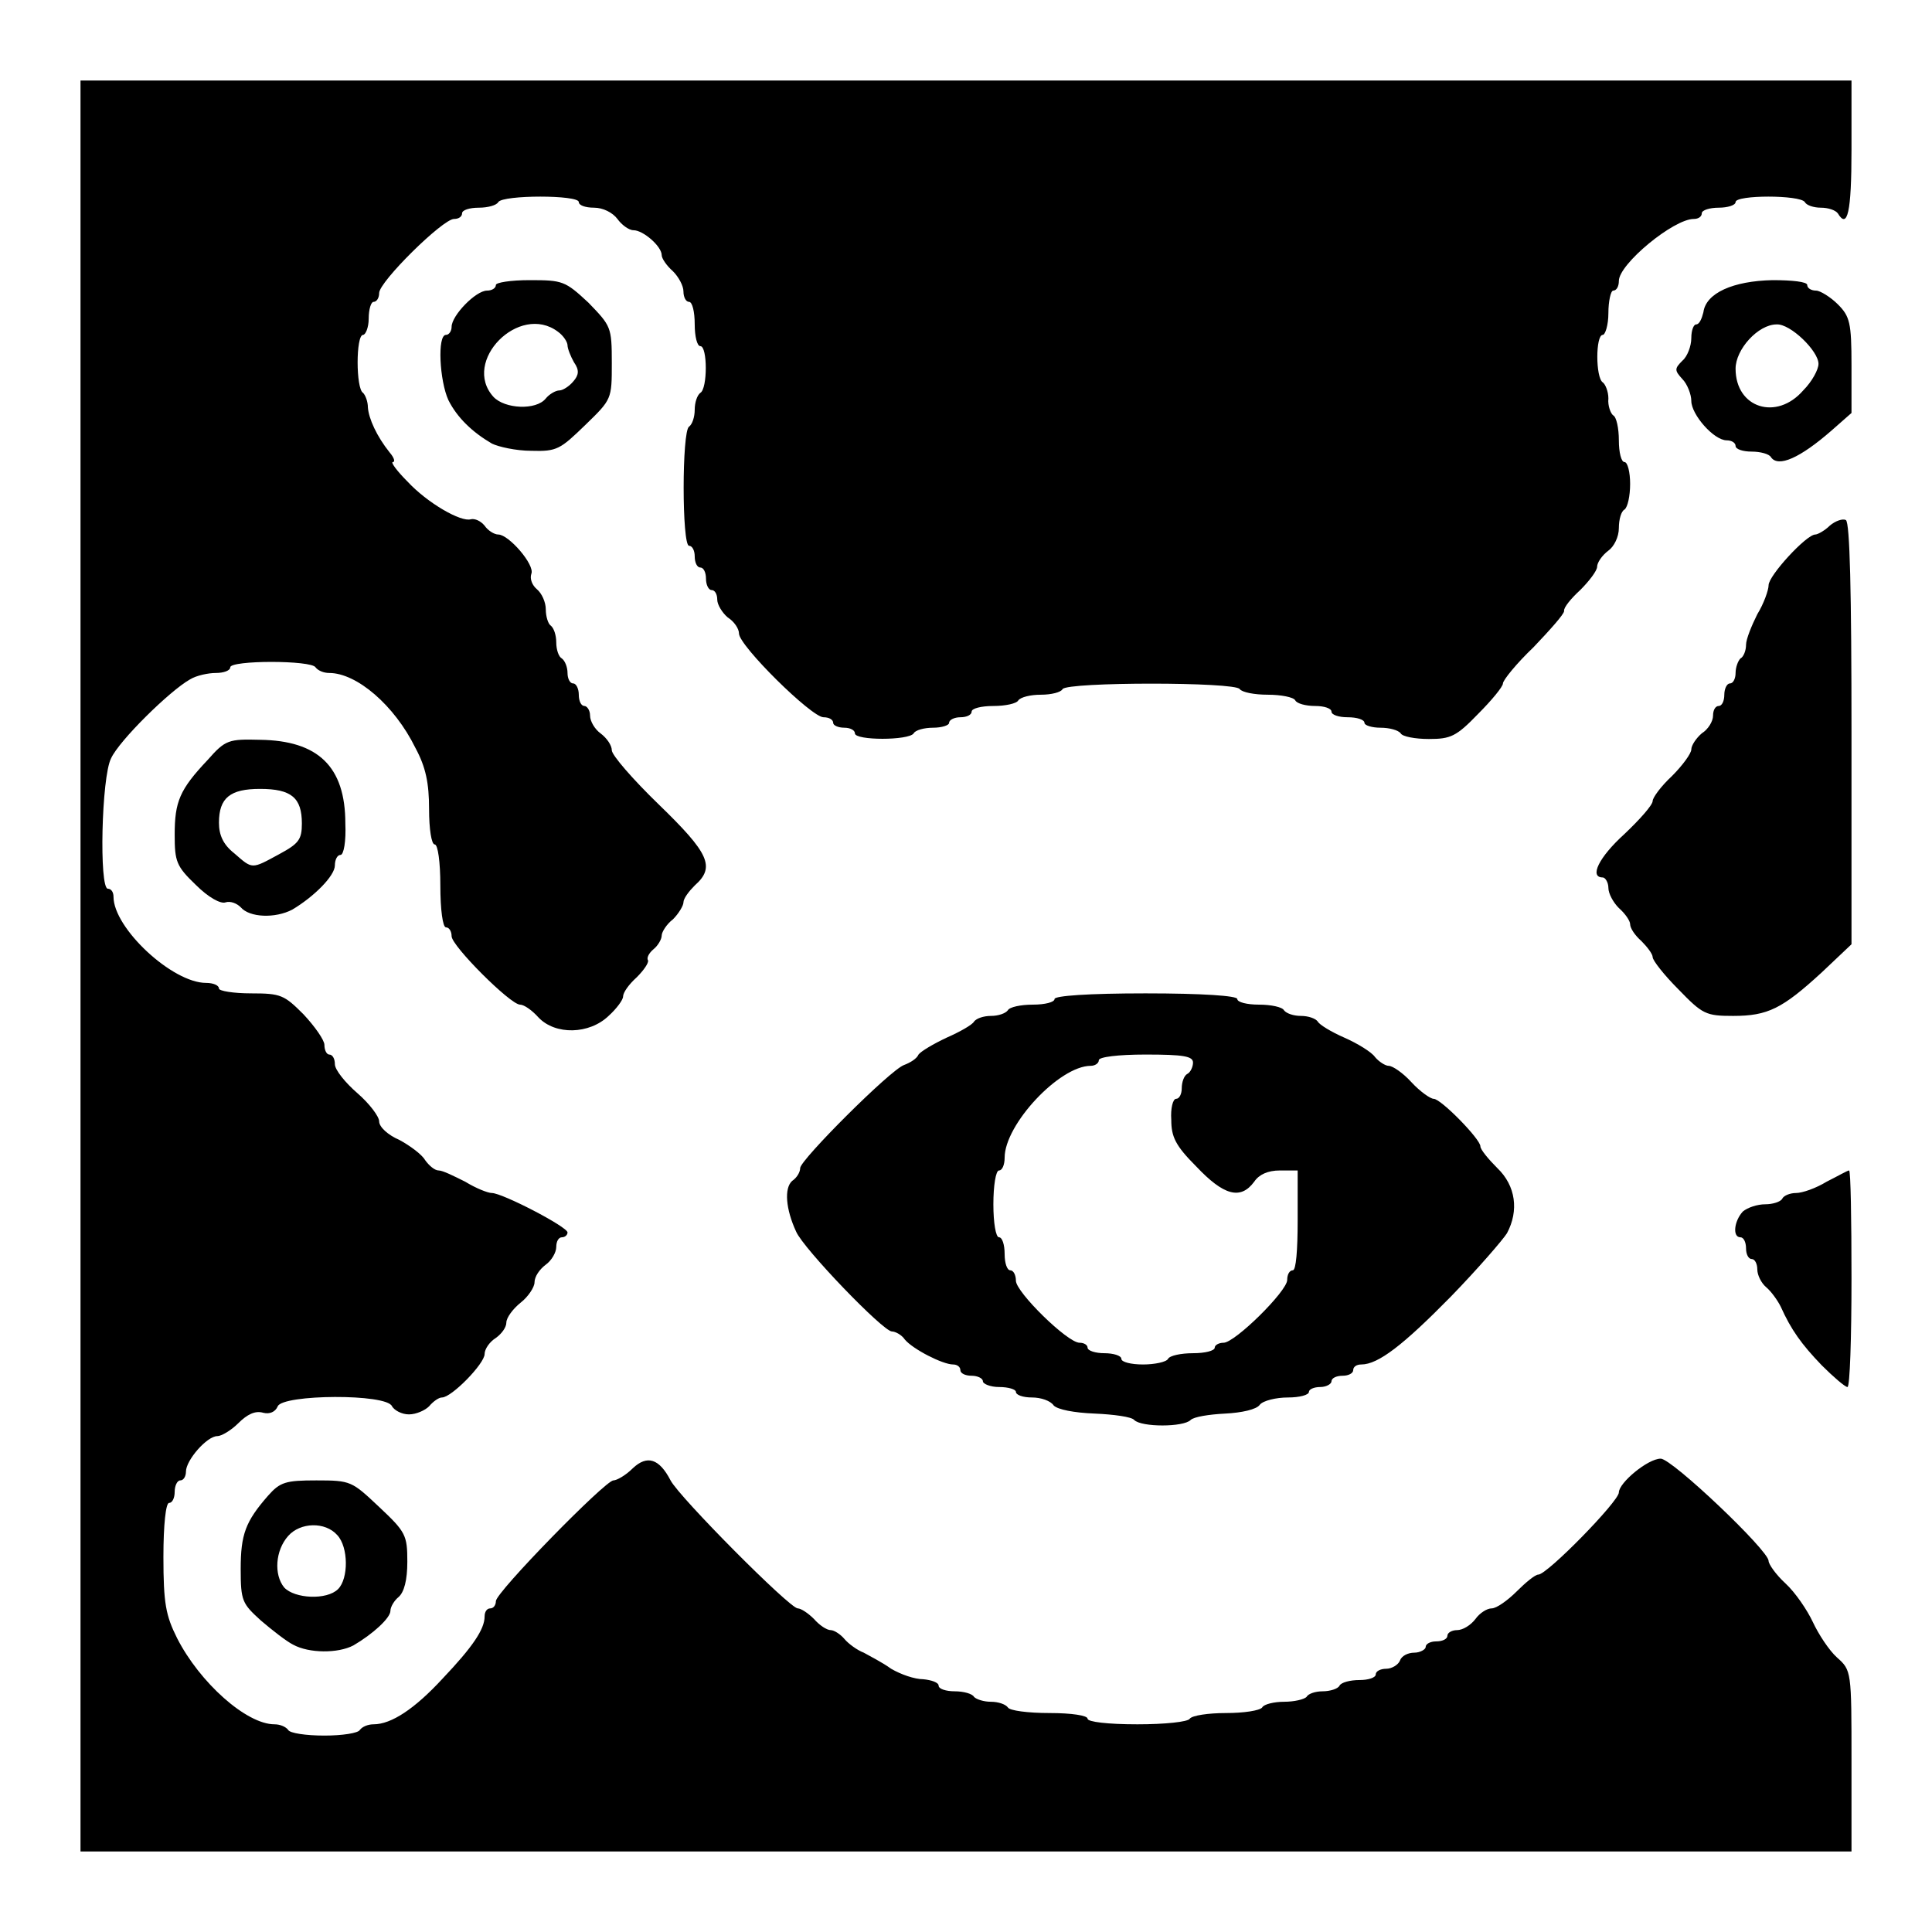
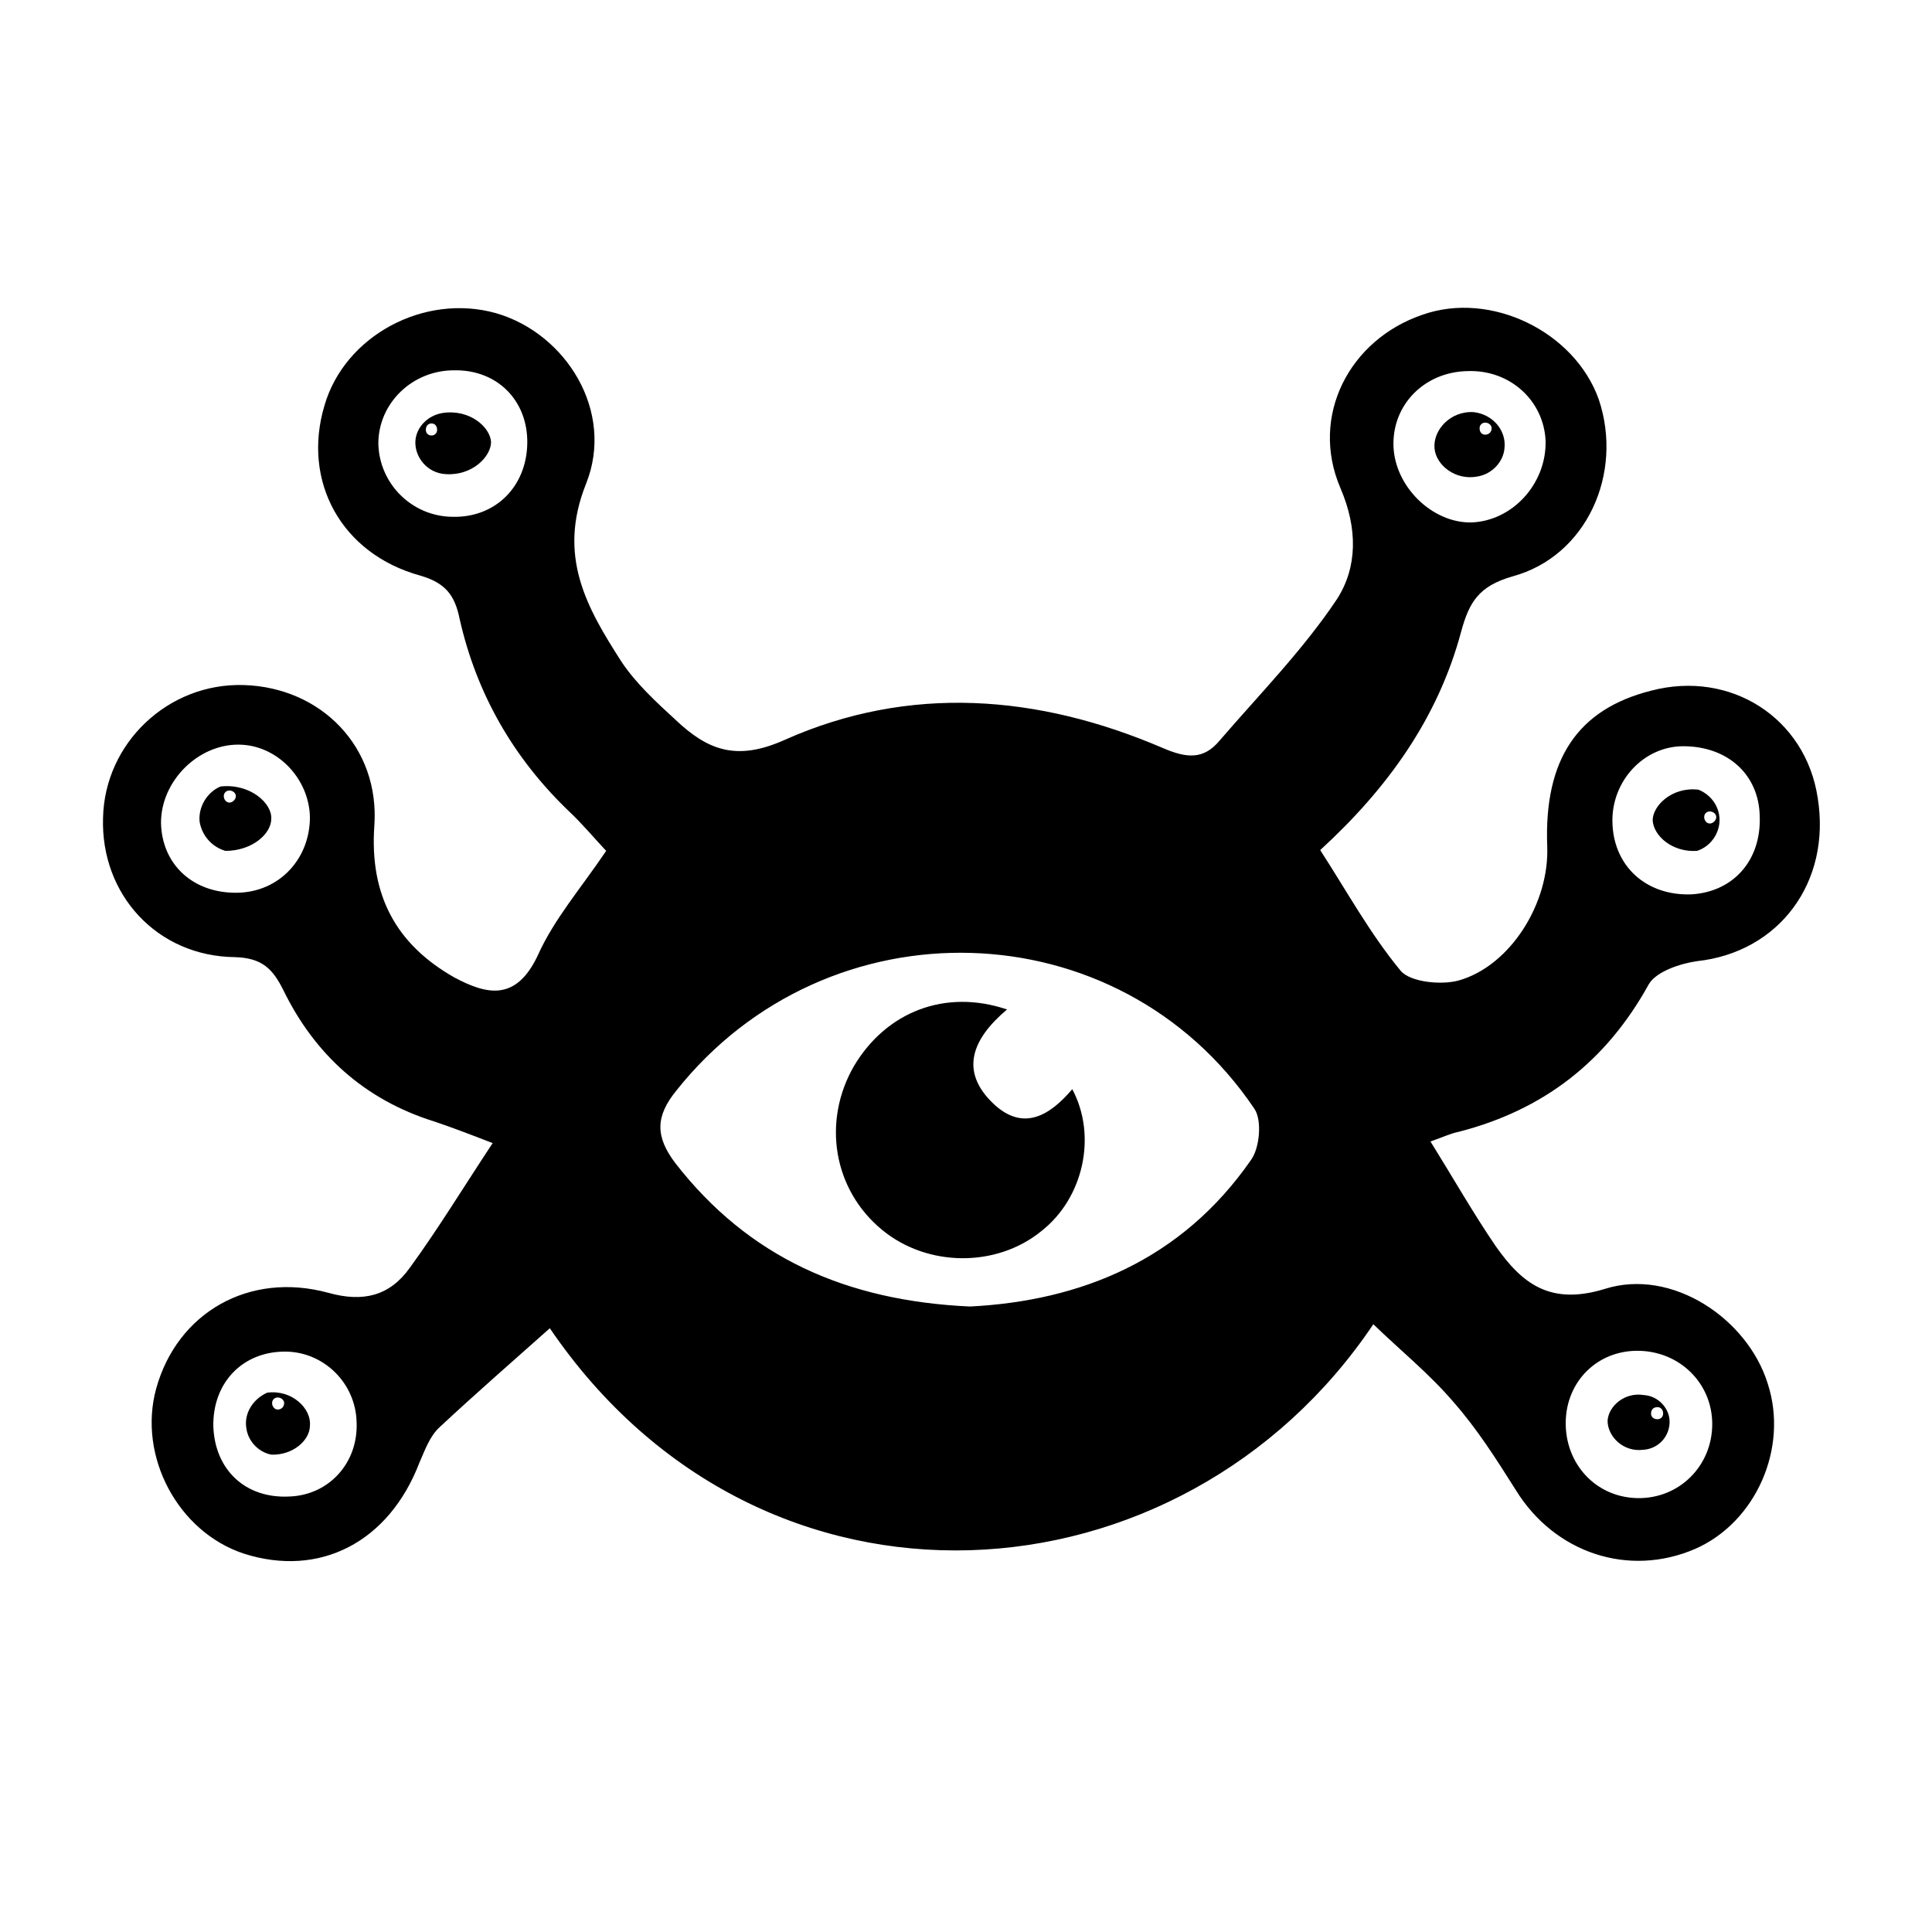
- <svg xmlns="http://www.w3.org/2000/svg" fill="currentColor" fill-rule="evenodd" height="1em" style="flex:none;line-height:1" viewBox="0 0 24 24" width="1em">
-   <path d="M1 12L1 1 12 1L23 1 23 1.86C23 2.64 22.95 2.85 22.83 2.65C22.8 2.61 22.71 2.58 22.62 2.58C22.53 2.58 22.44 2.55 22.42 2.51C22.36 2.42 21.56 2.42 21.56 2.51C21.56 2.55 21.46 2.58 21.35 2.58C21.24 2.58 21.14 2.61 21.14 2.65C21.14 2.69 21.1 2.72 21.04 2.72C20.79 2.72 20.11 3.28 20.11 3.49C20.11 3.56 20.08 3.61 20.04 3.61C20.01 3.61 19.98 3.74 19.98 3.89C19.98 4.04 19.94 4.16 19.91 4.16C19.82 4.16 19.82 4.69 19.91 4.75C19.94 4.77 19.98 4.86 19.98 4.95C19.97 5.04 20.01 5.14 20.04 5.16C20.08 5.18 20.11 5.32 20.11 5.47C20.11 5.62 20.14 5.74 20.18 5.74C20.22 5.74 20.25 5.87 20.25 6.01C20.25 6.16 20.22 6.3 20.18 6.33C20.14 6.35 20.11 6.45 20.11 6.56C20.11 6.67 20.05 6.79 19.98 6.84C19.9 6.9 19.84 6.99 19.84 7.04C19.84 7.09 19.74 7.22 19.63 7.33C19.52 7.43 19.42 7.55 19.43 7.59C19.43 7.63 19.25 7.83 19.05 8.04C18.84 8.24 18.67 8.45 18.67 8.49C18.67 8.53 18.53 8.7 18.36 8.87C18.09 9.15 18.02 9.18 17.75 9.18C17.58 9.18 17.42 9.15 17.4 9.11C17.37 9.07 17.26 9.04 17.15 9.04C17.04 9.04 16.95 9.01 16.95 8.98C16.95 8.94 16.86 8.91 16.74 8.91C16.63 8.91 16.54 8.88 16.54 8.84C16.54 8.8 16.45 8.77 16.34 8.77C16.22 8.77 16.11 8.74 16.09 8.7C16.07 8.66 15.91 8.63 15.75 8.63C15.58 8.63 15.43 8.6 15.4 8.56C15.35 8.47 13.26 8.47 13.2 8.56C13.18 8.6 13.06 8.63 12.93 8.63C12.8 8.63 12.68 8.66 12.65 8.7C12.63 8.74 12.49 8.77 12.34 8.77C12.19 8.77 12.07 8.8 12.07 8.84C12.07 8.88 12.01 8.91 11.93 8.91C11.86 8.91 11.79 8.94 11.79 8.98C11.79 9.01 11.7 9.04 11.59 9.04C11.48 9.04 11.37 9.07 11.35 9.11C11.29 9.2 10.62 9.2 10.62 9.11C10.62 9.07 10.56 9.04 10.49 9.04C10.41 9.04 10.35 9.01 10.35 8.98C10.35 8.94 10.3 8.91 10.23 8.91C10.08 8.91 9.18 8.02 9.18 7.87C9.18 7.81 9.12 7.72 9.04 7.67C8.97 7.61 8.91 7.51 8.91 7.45C8.91 7.38 8.88 7.33 8.84 7.33C8.8 7.33 8.77 7.26 8.77 7.19C8.77 7.11 8.74 7.05 8.7 7.05C8.66 7.05 8.63 6.99 8.63 6.91C8.63 6.84 8.6 6.78 8.56 6.78C8.47 6.78 8.47 5.35 8.56 5.3C8.6 5.27 8.63 5.18 8.63 5.09C8.63 5 8.66 4.91 8.7 4.88C8.79 4.83 8.79 4.3 8.7 4.3C8.66 4.3 8.63 4.18 8.63 4.03C8.63 3.87 8.6 3.75 8.56 3.75C8.52 3.75 8.49 3.69 8.49 3.62C8.49 3.55 8.43 3.44 8.36 3.37C8.28 3.3 8.22 3.21 8.22 3.17C8.22 3.06 7.99 2.86 7.87 2.86C7.81 2.86 7.72 2.79 7.67 2.72C7.61 2.64 7.49 2.58 7.38 2.58C7.27 2.58 7.19 2.55 7.19 2.51C7.19 2.42 6.25 2.42 6.19 2.51C6.17 2.55 6.06 2.58 5.95 2.58C5.83 2.58 5.74 2.61 5.74 2.65C5.74 2.69 5.7 2.72 5.64 2.72C5.5 2.72 4.71 3.5 4.71 3.64C4.71 3.7 4.68 3.75 4.64 3.75C4.61 3.75 4.58 3.84 4.58 3.96C4.58 4.07 4.54 4.16 4.51 4.16C4.42 4.16 4.42 4.83 4.51 4.88C4.54 4.91 4.57 4.99 4.57 5.06C4.58 5.2 4.68 5.42 4.84 5.62C4.9 5.69 4.91 5.74 4.88 5.74C4.85 5.74 4.93 5.85 5.06 5.98C5.31 6.25 5.73 6.49 5.85 6.45C5.9 6.44 5.97 6.47 6.02 6.53C6.06 6.59 6.14 6.64 6.19 6.64C6.32 6.64 6.65 7.02 6.6 7.13C6.58 7.19 6.61 7.27 6.67 7.32C6.73 7.37 6.78 7.48 6.78 7.57C6.78 7.66 6.81 7.75 6.84 7.77C6.88 7.8 6.91 7.89 6.91 7.98C6.91 8.07 6.94 8.16 6.98 8.18C7.02 8.21 7.05 8.29 7.05 8.36C7.05 8.43 7.08 8.49 7.12 8.49C7.16 8.49 7.19 8.56 7.19 8.63C7.19 8.71 7.22 8.77 7.26 8.77C7.29 8.77 7.33 8.82 7.33 8.89C7.33 8.96 7.39 9.06 7.46 9.11C7.54 9.17 7.6 9.26 7.6 9.32C7.6 9.38 7.86 9.68 8.18 9.99C8.81 10.6 8.89 10.77 8.63 11C8.56 11.07 8.49 11.16 8.49 11.21C8.49 11.25 8.43 11.35 8.36 11.42C8.28 11.48 8.22 11.58 8.22 11.62C8.22 11.67 8.17 11.75 8.12 11.79C8.06 11.84 8.03 11.9 8.05 11.93C8.06 11.96 8 12.05 7.91 12.14C7.81 12.23 7.74 12.33 7.74 12.38C7.74 12.42 7.66 12.53 7.56 12.62C7.32 12.85 6.9 12.86 6.69 12.64C6.61 12.55 6.51 12.48 6.46 12.48C6.34 12.48 5.61 11.75 5.61 11.63C5.61 11.57 5.58 11.52 5.54 11.52C5.5 11.52 5.47 11.3 5.47 11C5.47 10.71 5.44 10.49 5.4 10.49C5.36 10.49 5.33 10.3 5.33 10.05C5.33 9.73 5.29 9.53 5.16 9.29C4.9 8.76 4.43 8.36 4.09 8.36C4.02 8.36 3.95 8.33 3.92 8.29C3.87 8.2 2.86 8.2 2.86 8.29C2.86 8.33 2.78 8.36 2.68 8.36C2.59 8.36 2.44 8.39 2.36 8.44C2.11 8.58 1.48 9.2 1.38 9.42C1.26 9.65 1.23 11.04 1.34 11.04C1.38 11.04 1.41 11.08 1.41 11.14C1.41 11.53 2.14 12.21 2.56 12.21C2.65 12.21 2.72 12.24 2.72 12.28C2.72 12.31 2.9 12.34 3.12 12.34C3.49 12.34 3.53 12.36 3.77 12.6C3.91 12.75 4.03 12.92 4.03 12.98C4.03 13.05 4.06 13.1 4.09 13.1C4.13 13.1 4.16 13.15 4.16 13.22C4.16 13.29 4.29 13.45 4.44 13.58C4.59 13.71 4.71 13.87 4.71 13.93C4.71 14 4.82 14.1 4.96 14.16C5.09 14.23 5.24 14.34 5.28 14.41C5.33 14.48 5.4 14.54 5.45 14.54C5.5 14.54 5.64 14.61 5.78 14.68C5.91 14.76 6.06 14.82 6.11 14.82C6.24 14.82 7.05 15.24 7.05 15.31C7.05 15.34 7.02 15.37 6.98 15.37C6.94 15.37 6.91 15.42 6.91 15.49C6.91 15.56 6.85 15.66 6.78 15.71C6.7 15.77 6.64 15.86 6.64 15.93C6.64 15.99 6.56 16.11 6.47 16.18C6.37 16.26 6.29 16.37 6.29 16.43C6.29 16.49 6.23 16.57 6.16 16.62C6.08 16.67 6.02 16.76 6.02 16.82C6.02 16.94 5.61 17.36 5.49 17.36C5.45 17.36 5.38 17.41 5.33 17.47C5.28 17.52 5.17 17.57 5.08 17.57C4.99 17.57 4.9 17.52 4.87 17.47C4.81 17.31 3.51 17.32 3.45 17.47C3.42 17.54 3.35 17.57 3.27 17.55C3.17 17.52 3.07 17.57 2.96 17.68C2.87 17.77 2.75 17.84 2.7 17.84C2.57 17.84 2.31 18.14 2.31 18.28C2.31 18.34 2.28 18.39 2.24 18.39C2.2 18.39 2.17 18.46 2.17 18.53C2.17 18.61 2.14 18.67 2.1 18.67C2.06 18.67 2.03 18.94 2.03 19.34C2.03 19.92 2.06 20.07 2.2 20.35C2.48 20.9 3.06 21.42 3.41 21.42C3.48 21.42 3.55 21.45 3.58 21.49C3.6 21.53 3.8 21.56 4.03 21.56C4.25 21.56 4.45 21.53 4.47 21.49C4.5 21.45 4.57 21.42 4.64 21.42C4.86 21.42 5.15 21.23 5.5 20.85C5.87 20.46 6.02 20.24 6.02 20.08C6.02 20.02 6.05 19.98 6.09 19.98C6.13 19.98 6.16 19.94 6.16 19.89C6.16 19.78 7.52 18.39 7.62 18.39C7.66 18.39 7.77 18.33 7.86 18.24C8.04 18.07 8.19 18.12 8.33 18.39C8.44 18.6 9.81 19.98 9.91 19.98C9.95 19.98 10.04 20.04 10.11 20.11C10.18 20.19 10.27 20.25 10.32 20.25C10.36 20.25 10.44 20.3 10.49 20.36C10.54 20.42 10.65 20.5 10.73 20.53C10.8 20.57 10.96 20.65 11.07 20.73C11.19 20.8 11.36 20.86 11.47 20.86C11.57 20.87 11.66 20.9 11.66 20.94C11.66 20.98 11.75 21.01 11.86 21.01C11.97 21.01 12.08 21.04 12.1 21.08C12.13 21.11 12.22 21.14 12.31 21.14C12.4 21.14 12.49 21.17 12.52 21.21C12.54 21.25 12.77 21.28 13.04 21.28C13.31 21.28 13.51 21.31 13.51 21.35C13.51 21.39 13.76 21.42 14.13 21.42C14.47 21.42 14.76 21.39 14.78 21.35C14.81 21.31 15.01 21.28 15.23 21.28C15.45 21.28 15.65 21.25 15.68 21.21C15.7 21.17 15.83 21.14 15.95 21.14C16.08 21.14 16.2 21.11 16.23 21.08C16.25 21.04 16.34 21.01 16.43 21.01C16.52 21.01 16.62 20.98 16.64 20.94C16.66 20.9 16.77 20.87 16.89 20.87C17 20.87 17.09 20.84 17.09 20.8C17.09 20.76 17.15 20.73 17.22 20.73C17.29 20.73 17.37 20.68 17.39 20.63C17.41 20.57 17.49 20.53 17.57 20.53C17.64 20.53 17.71 20.49 17.71 20.46C17.71 20.42 17.77 20.39 17.84 20.39C17.92 20.39 17.98 20.36 17.98 20.32C17.98 20.28 18.04 20.25 18.1 20.25C18.17 20.25 18.27 20.19 18.33 20.11C18.38 20.04 18.47 19.98 18.53 19.98C18.59 19.98 18.73 19.88 18.84 19.77C18.95 19.66 19.07 19.56 19.11 19.56C19.22 19.56 20.11 18.65 20.11 18.54C20.11 18.42 20.47 18.12 20.63 18.12C20.77 18.12 21.97 19.26 21.97 19.39C21.97 19.43 22.06 19.56 22.18 19.67C22.3 19.78 22.45 20 22.52 20.15C22.59 20.3 22.72 20.5 22.82 20.59C23 20.75 23 20.76 23 21.88L23 23 12 23L1 23 1 12ZM3.64 20.43C3.56 20.39 3.38 20.25 3.24 20.13C3.01 19.92 2.99 19.89 2.99 19.49C2.99 19.06 3.05 18.9 3.33 18.58C3.48 18.41 3.55 18.39 3.93 18.39C4.36 18.39 4.37 18.4 4.71 18.72C5.04 19.03 5.06 19.07 5.06 19.4C5.06 19.63 5.02 19.78 4.95 19.84C4.9 19.88 4.85 19.96 4.85 20.01C4.85 20.1 4.63 20.3 4.39 20.44C4.2 20.54 3.84 20.54 3.64 20.43ZM4.2 19.74C4.33 19.61 4.33 19.22 4.19 19.07C4.04 18.9 3.73 18.91 3.58 19.08C3.42 19.26 3.4 19.56 3.53 19.72C3.66 19.86 4.06 19.88 4.2 19.74ZM14.09 17.64C14.06 17.6 13.83 17.57 13.6 17.56C13.34 17.55 13.14 17.51 13.09 17.46C13.05 17.4 12.93 17.36 12.82 17.36C12.71 17.36 12.62 17.33 12.62 17.29C12.62 17.26 12.53 17.23 12.41 17.23C12.3 17.23 12.21 17.19 12.21 17.16C12.21 17.12 12.14 17.09 12.07 17.09C11.99 17.09 11.93 17.06 11.93 17.02C11.93 16.98 11.89 16.95 11.84 16.95C11.71 16.95 11.34 16.76 11.24 16.64C11.2 16.58 11.12 16.54 11.08 16.54C10.97 16.54 9.98 15.51 9.89 15.3C9.76 15.02 9.74 14.76 9.84 14.67C9.9 14.63 9.94 14.56 9.94 14.51C9.94 14.41 11.06 13.29 11.23 13.23C11.31 13.2 11.39 13.15 11.41 13.1C11.44 13.06 11.59 12.97 11.76 12.89C11.92 12.82 12.08 12.73 12.1 12.69C12.13 12.65 12.22 12.62 12.31 12.62C12.4 12.62 12.49 12.59 12.52 12.55C12.54 12.51 12.68 12.48 12.83 12.48C12.98 12.48 13.1 12.45 13.1 12.41C13.1 12.37 13.52 12.34 14.23 12.34C14.94 12.34 15.37 12.37 15.37 12.41C15.37 12.45 15.49 12.48 15.64 12.48C15.79 12.48 15.93 12.51 15.95 12.55C15.98 12.59 16.07 12.62 16.16 12.62C16.25 12.62 16.34 12.65 16.37 12.69C16.39 12.73 16.54 12.82 16.7 12.89C16.86 12.96 17.04 13.07 17.08 13.13C17.13 13.19 17.21 13.24 17.25 13.24C17.3 13.24 17.43 13.33 17.53 13.44C17.64 13.56 17.77 13.65 17.81 13.65C17.9 13.65 18.39 14.15 18.39 14.24C18.39 14.28 18.49 14.4 18.6 14.51C18.83 14.73 18.87 15.04 18.72 15.32C18.67 15.4 18.36 15.76 18.02 16.11C17.43 16.71 17.12 16.95 16.91 16.95C16.85 16.95 16.81 16.98 16.81 17.02C16.81 17.06 16.75 17.09 16.68 17.09C16.6 17.09 16.54 17.12 16.54 17.16C16.54 17.19 16.48 17.23 16.4 17.23C16.32 17.23 16.26 17.26 16.26 17.29C16.26 17.33 16.14 17.36 16 17.36C15.85 17.36 15.69 17.4 15.65 17.45C15.61 17.51 15.42 17.55 15.22 17.56C15.02 17.57 14.83 17.6 14.79 17.64C14.7 17.73 14.18 17.73 14.09 17.64ZM22.63 16.96C22.38 16.7 22.25 16.52 22.12 16.23C22.08 16.15 22 16.04 21.94 15.99C21.88 15.94 21.83 15.84 21.83 15.77C21.83 15.7 21.8 15.64 21.76 15.64C21.72 15.64 21.69 15.58 21.69 15.51C21.69 15.43 21.66 15.37 21.62 15.37C21.52 15.37 21.54 15.17 21.65 15.05C21.71 15 21.83 14.96 21.93 14.96C22.02 14.96 22.12 14.93 22.14 14.89C22.16 14.85 22.24 14.82 22.31 14.82C22.39 14.82 22.56 14.76 22.69 14.68C22.83 14.61 22.95 14.54 22.97 14.54C22.99 14.54 23 15.15 23 15.88C23 16.62 22.98 17.23 22.95 17.23C22.92 17.23 22.77 17.1 22.63 16.96ZM14.51 16.88C14.53 16.84 14.67 16.81 14.82 16.81C14.97 16.81 15.09 16.78 15.09 16.74C15.09 16.71 15.14 16.68 15.2 16.68C15.34 16.68 15.99 16.04 15.99 15.9C15.99 15.83 16.02 15.78 16.06 15.78C16.1 15.78 16.12 15.53 16.12 15.16L16.12 14.54 15.9 14.54C15.75 14.54 15.64 14.59 15.58 14.68C15.41 14.91 15.2 14.85 14.86 14.49C14.6 14.23 14.55 14.12 14.55 13.91C14.54 13.77 14.57 13.65 14.61 13.65C14.65 13.65 14.68 13.59 14.68 13.52C14.68 13.44 14.71 13.36 14.75 13.34C14.79 13.32 14.82 13.25 14.82 13.2C14.82 13.12 14.7 13.1 14.23 13.1C13.89 13.1 13.65 13.13 13.65 13.17C13.65 13.21 13.6 13.24 13.55 13.24C13.16 13.24 12.48 13.97 12.48 14.38C12.48 14.47 12.45 14.54 12.41 14.54C12.37 14.54 12.34 14.73 12.34 14.96C12.34 15.19 12.37 15.37 12.41 15.37C12.45 15.37 12.48 15.46 12.48 15.58C12.48 15.69 12.51 15.78 12.55 15.78C12.59 15.78 12.62 15.84 12.62 15.91C12.62 16.05 13.26 16.68 13.41 16.68C13.47 16.68 13.51 16.71 13.51 16.74C13.51 16.78 13.61 16.81 13.72 16.81C13.83 16.81 13.93 16.84 13.93 16.88C13.93 16.92 14.05 16.95 14.2 16.95C14.34 16.95 14.49 16.92 14.51 16.88ZM20.85 12.29C20.67 12.11 20.53 11.93 20.53 11.89C20.53 11.85 20.46 11.76 20.39 11.69C20.31 11.62 20.25 11.53 20.25 11.48C20.25 11.44 20.19 11.35 20.11 11.28C20.04 11.21 19.98 11.1 19.98 11.03C19.98 10.96 19.94 10.9 19.91 10.9C19.74 10.9 19.86 10.65 20.18 10.36C20.37 10.18 20.53 10 20.53 9.95C20.53 9.91 20.63 9.77 20.77 9.64C20.9 9.51 21.01 9.36 21.01 9.31C21.01 9.26 21.07 9.17 21.14 9.11C21.22 9.06 21.28 8.96 21.28 8.89C21.28 8.82 21.31 8.77 21.35 8.77C21.39 8.77 21.42 8.71 21.42 8.63C21.42 8.56 21.45 8.49 21.49 8.49C21.53 8.49 21.56 8.43 21.56 8.36C21.56 8.29 21.59 8.21 21.62 8.18C21.66 8.16 21.69 8.08 21.69 8.01C21.69 7.94 21.76 7.77 21.83 7.63C21.91 7.5 21.97 7.33 21.97 7.27C21.97 7.15 22.44 6.64 22.55 6.64C22.58 6.64 22.67 6.59 22.73 6.53C22.8 6.47 22.89 6.44 22.93 6.46C22.98 6.49 23 7.35 23 9.12L23 11.73 22.63 12.08C22.14 12.53 21.96 12.62 21.53 12.62C21.19 12.62 21.15 12.6 20.85 12.29ZM2.99 11.27C2.94 11.22 2.86 11.19 2.8 11.21C2.74 11.23 2.59 11.15 2.43 10.99C2.19 10.76 2.17 10.7 2.17 10.37C2.17 9.96 2.23 9.81 2.58 9.44C2.8 9.19 2.84 9.18 3.23 9.19C3.95 9.2 4.29 9.52 4.29 10.23C4.3 10.45 4.27 10.62 4.23 10.62C4.19 10.62 4.16 10.68 4.16 10.75C4.16 10.88 3.9 11.14 3.63 11.3C3.42 11.41 3.1 11.4 2.99 11.27ZM3.47 10.61C3.71 10.48 3.75 10.43 3.75 10.23C3.75 9.91 3.62 9.8 3.23 9.8C2.86 9.8 2.72 9.91 2.72 10.22C2.72 10.37 2.77 10.49 2.91 10.6C3.14 10.8 3.12 10.8 3.47 10.61ZM22 5.68C21.98 5.64 21.87 5.61 21.76 5.61C21.65 5.61 21.56 5.58 21.56 5.54C21.56 5.5 21.51 5.47 21.45 5.47C21.29 5.47 21.01 5.15 21.01 4.98C21.01 4.9 20.96 4.77 20.9 4.71C20.8 4.6 20.8 4.58 20.9 4.48C20.96 4.43 21.01 4.3 21.01 4.2C21.01 4.1 21.04 4.03 21.07 4.03C21.11 4.03 21.14 3.96 21.16 3.88C21.19 3.64 21.53 3.49 22.02 3.48C22.26 3.48 22.45 3.5 22.45 3.54C22.45 3.58 22.5 3.61 22.56 3.61C22.61 3.61 22.74 3.69 22.83 3.78C22.98 3.93 23 4.01 23 4.54L23 5.13 22.75 5.35C22.36 5.69 22.09 5.81 22 5.68ZM6.11 5.51C5.87 5.37 5.68 5.19 5.57 4.97C5.46 4.73 5.43 4.16 5.54 4.16C5.58 4.16 5.61 4.11 5.61 4.06C5.61 3.92 5.91 3.61 6.05 3.61C6.11 3.61 6.16 3.58 6.16 3.54C6.16 3.51 6.34 3.48 6.58 3.48C6.99 3.48 7.02 3.49 7.31 3.76C7.59 4.05 7.6 4.06 7.6 4.51C7.6 4.96 7.6 4.96 7.27 5.28C6.96 5.58 6.92 5.61 6.6 5.6C6.41 5.6 6.19 5.55 6.11 5.51ZM6.78 4.95C6.82 4.9 6.9 4.85 6.95 4.85C6.99 4.85 7.07 4.8 7.12 4.74C7.19 4.66 7.2 4.6 7.13 4.5C7.09 4.43 7.05 4.33 7.05 4.29C7.05 4.25 7 4.17 6.93 4.12C6.45 3.76 5.73 4.49 6.13 4.93C6.27 5.08 6.66 5.1 6.78 4.95ZM22.4 4.85C22.51 4.74 22.59 4.59 22.59 4.52C22.59 4.36 22.24 4.02 22.07 4.03C21.84 4.03 21.56 4.34 21.56 4.58C21.56 5.07 22.07 5.23 22.4 4.85Z" />
+ <svg xmlns="http://www.w3.org/2000/svg" viewBox="0 0 24 24" fill="currentColor" fill-rule="evenodd">
+   <path d="M20.48 12.23C20.57 12.07 20.87 11.97 21.08 11.94C22.1 11.83 22.75 10.96 22.58 9.91C22.43 8.92 21.5 8.32 20.51 8.58C19.6 8.81 19.18 9.43 19.22 10.51C19.25 11.22 18.76 12 18.12 12.18C17.9 12.24 17.52 12.2 17.4 12.06C17.02 11.6 16.73 11.07 16.4 10.56C17.23 9.8 17.86 8.93 18.15 7.85C18.25 7.48 18.37 7.28 18.79 7.16C19.71 6.91 20.17 5.88 19.86 4.96C19.56 4.12 18.52 3.61 17.67 3.91C16.76 4.22 16.27 5.17 16.65 6.06C16.87 6.57 16.86 7.05 16.61 7.44C16.19 8.07 15.65 8.62 15.15 9.2C14.95 9.44 14.74 9.42 14.44 9.29C12.9 8.63 11.3 8.5 9.75 9.19C9.15 9.46 8.79 9.32 8.39 8.94C8.15 8.72 7.9 8.49 7.72 8.22C7.29 7.55 6.92 6.91 7.28 6.01S7.03 4.14 6.16 3.89C5.27 3.64 4.28 4.17 4.03 5.04C3.75 5.98 4.24 6.88 5.22 7.15C5.53 7.24 5.65 7.39 5.71 7.69C5.92 8.62 6.38 9.42 7.07 10.08C7.23 10.23 7.38 10.41 7.53 10.57C7.22 11.03 6.88 11.42 6.68 11.87C6.41 12.44 6.05 12.36 5.64 12.14C4.92 11.73 4.59 11.12 4.65 10.26C4.72 9.28 3.99 8.54 3.03 8.51C2.09 8.48 1.3 9.23 1.28 10.16C1.25 11.11 1.95 11.88 2.92 11.89C3.26 11.9 3.39 12.04 3.52 12.3C3.91 13.1 4.53 13.66 5.39 13.93C5.6 14 5.81 14.08 6.12 14.2C5.75 14.76 5.44 15.27 5.09 15.75C4.84 16.1 4.51 16.18 4.08 16.06C3.09 15.79 2.2 16.31 1.94 17.25C1.71 18.09 2.21 19.03 3.03 19.3C3.97 19.6 4.83 19.16 5.21 18.17C5.28 18.01 5.34 17.84 5.46 17.73C5.91 17.31 6.37 16.91 6.83 16.5C9.48 20.39 14.69 19.98 17.06 16.45C17.39 16.77 17.75 17.06 18.05 17.41C18.35 17.75 18.59 18.13 18.83 18.51C19.31 19.29 20.23 19.6 21.06 19.24C21.81 18.91 22.22 17.99 21.96 17.19C21.71 16.38 20.77 15.75 19.94 16.01C19.26 16.22 18.91 15.95 18.58 15.48C18.3 15.07 18.05 14.63 17.77 14.18C17.94 14.12 18.02 14.08 18.12 14.06C19.17 13.79 19.95 13.19 20.48 12.23ZM20.91 9.27C21.46 9.27 21.85 9.62 21.86 10.14C21.88 10.69 21.53 11.08 21.01 11.11C20.45 11.13 20.04 10.76 20.03 10.21C20.02 9.7 20.42 9.27 20.91 9.27ZM18.23 4.61C18.76 4.59 19.18 4.98 19.2 5.48C19.21 6.01 18.79 6.47 18.28 6.49C17.79 6.5 17.32 6.04 17.31 5.53C17.3 5.02 17.7 4.62 18.23 4.61ZM5.63 6.42C5.12 6.42 4.71 6.01 4.7 5.51C4.7 5.01 5.12 4.6 5.64 4.6C6.18 4.59 6.56 4.98 6.55 5.51C6.54 6.05 6.15 6.43 5.63 6.42ZM2.95 11.09C2.4 11.1 2.01 10.74 2 10.22C2 9.71 2.45 9.25 2.96 9.25C3.44 9.25 3.84 9.67 3.85 10.15C3.85 10.67 3.47 11.08 2.95 11.09ZM3.6 18.59C3.05 18.62 2.67 18.26 2.65 17.72C2.64 17.18 3.01 16.79 3.54 16.79C4.02 16.79 4.42 17.18 4.43 17.67C4.45 18.17 4.09 18.57 3.6 18.59ZM15.54 14.41C14.68 15.65 13.43 16.16 12.05 16.23C10.51 16.16 9.3 15.62 8.39 14.45C8.14 14.12 8.14 13.87 8.4 13.55C10.28 11.18 13.9 11.28 15.58 13.77C15.68 13.91 15.65 14.26 15.54 14.41ZM20.34 16.78C20.86 16.78 21.27 17.18 21.27 17.69C21.27 18.21 20.86 18.62 20.34 18.61C19.82 18.6 19.44 18.18 19.45 17.66C19.46 17.16 19.84 16.78 20.34 16.78Z" />
+   <path d="M12.94 15.29C12.38 15.75 11.52 15.74 10.96 15.28C10.35 14.78 10.21 13.93 10.61 13.24C11.01 12.57 11.74 12.28 12.51 12.54C12.07 12.91 11.92 13.31 12.34 13.71C12.71 14.06 13.04 13.86 13.32 13.53C13.63 14.11 13.46 14.88 12.94 15.29Z" />
+   <path d="M18.31 5.12C18.02 5.1 17.8 5.34 17.82 5.57C17.84 5.78 18.08 5.97 18.35 5.92C18.54 5.89 18.68 5.73 18.69 5.56C18.71 5.35 18.55 5.15 18.31 5.12ZM18.45 5.4C18.41 5.4 18.38 5.37 18.38 5.32C18.38 5.28 18.41 5.25 18.45 5.25C18.49 5.25 18.53 5.28 18.53 5.32C18.53 5.37 18.49 5.4 18.45 5.4Z" />
+   <path d="M2.74 9.77C2.57 9.84 2.46 10.03 2.48 10.21C2.51 10.38 2.63 10.52 2.8 10.57C3.13 10.57 3.37 10.36 3.37 10.17C3.38 9.98 3.11 9.73 2.74 9.77ZM2.85 9.97C2.81 9.97 2.78 9.93 2.78 9.89C2.78 9.85 2.81 9.82 2.85 9.82C2.89 9.82 2.93 9.85 2.93 9.89C2.93 9.93 2.89 9.97 2.85 9.97Z" />
+   <path d="M21.1 9.81C20.77 9.77 20.53 10.01 20.53 10.19C20.54 10.38 20.77 10.59 21.08 10.57C21.24 10.52 21.35 10.37 21.36 10.21C21.37 10.04 21.27 9.88 21.1 9.81ZM21.24 10.23C21.2 10.23 21.17 10.19 21.17 10.15C21.17 10.11 21.2 10.08 21.24 10.08C21.28 10.08 21.32 10.11 21.32 10.15C21.32 10.19 21.28 10.23 21.24 10.23Z" />
+   <path d="M5.5 5.13C5.31 5.16 5.17 5.31 5.16 5.48C5.15 5.68 5.31 5.88 5.54 5.89C5.87 5.91 6.1 5.67 6.1 5.49C6.09 5.31 5.84 5.08 5.5 5.13ZM5.36 5.41C5.32 5.41 5.29 5.38 5.29 5.34C5.29 5.29 5.32 5.26 5.36 5.26C5.4 5.26 5.43 5.29 5.43 5.34C5.43 5.38 5.4 5.41 5.36 5.41Z" />
+   <path d="M20.42 17.33C20.18 17.29 19.98 17.47 19.97 17.65C19.97 17.84 20.16 18.04 20.41 18.01C20.59 18 20.73 17.86 20.74 17.68C20.75 17.5 20.6 17.34 20.42 17.33ZM20.59 17.63C20.54 17.63 20.51 17.6 20.51 17.56C20.51 17.51 20.54 17.48 20.59 17.48C20.63 17.48 20.66 17.51 20.66 17.56C20.66 17.6 20.63 17.63 20.59 17.63Z" />
+   <path d="M3.32 17.3C3.14 17.38 3.03 17.56 3.06 17.74C3.08 17.9 3.21 18.04 3.37 18.07C3.64 18.08 3.85 17.89 3.85 17.71C3.87 17.5 3.63 17.26 3.32 17.3ZM3.45 17.51C3.41 17.51 3.38 17.47 3.38 17.43C3.38 17.39 3.41 17.36 3.45 17.36C3.49 17.36 3.53 17.39 3.53 17.43C3.53 17.47 3.5 17.51 3.45 17.51Z" />
</svg>
